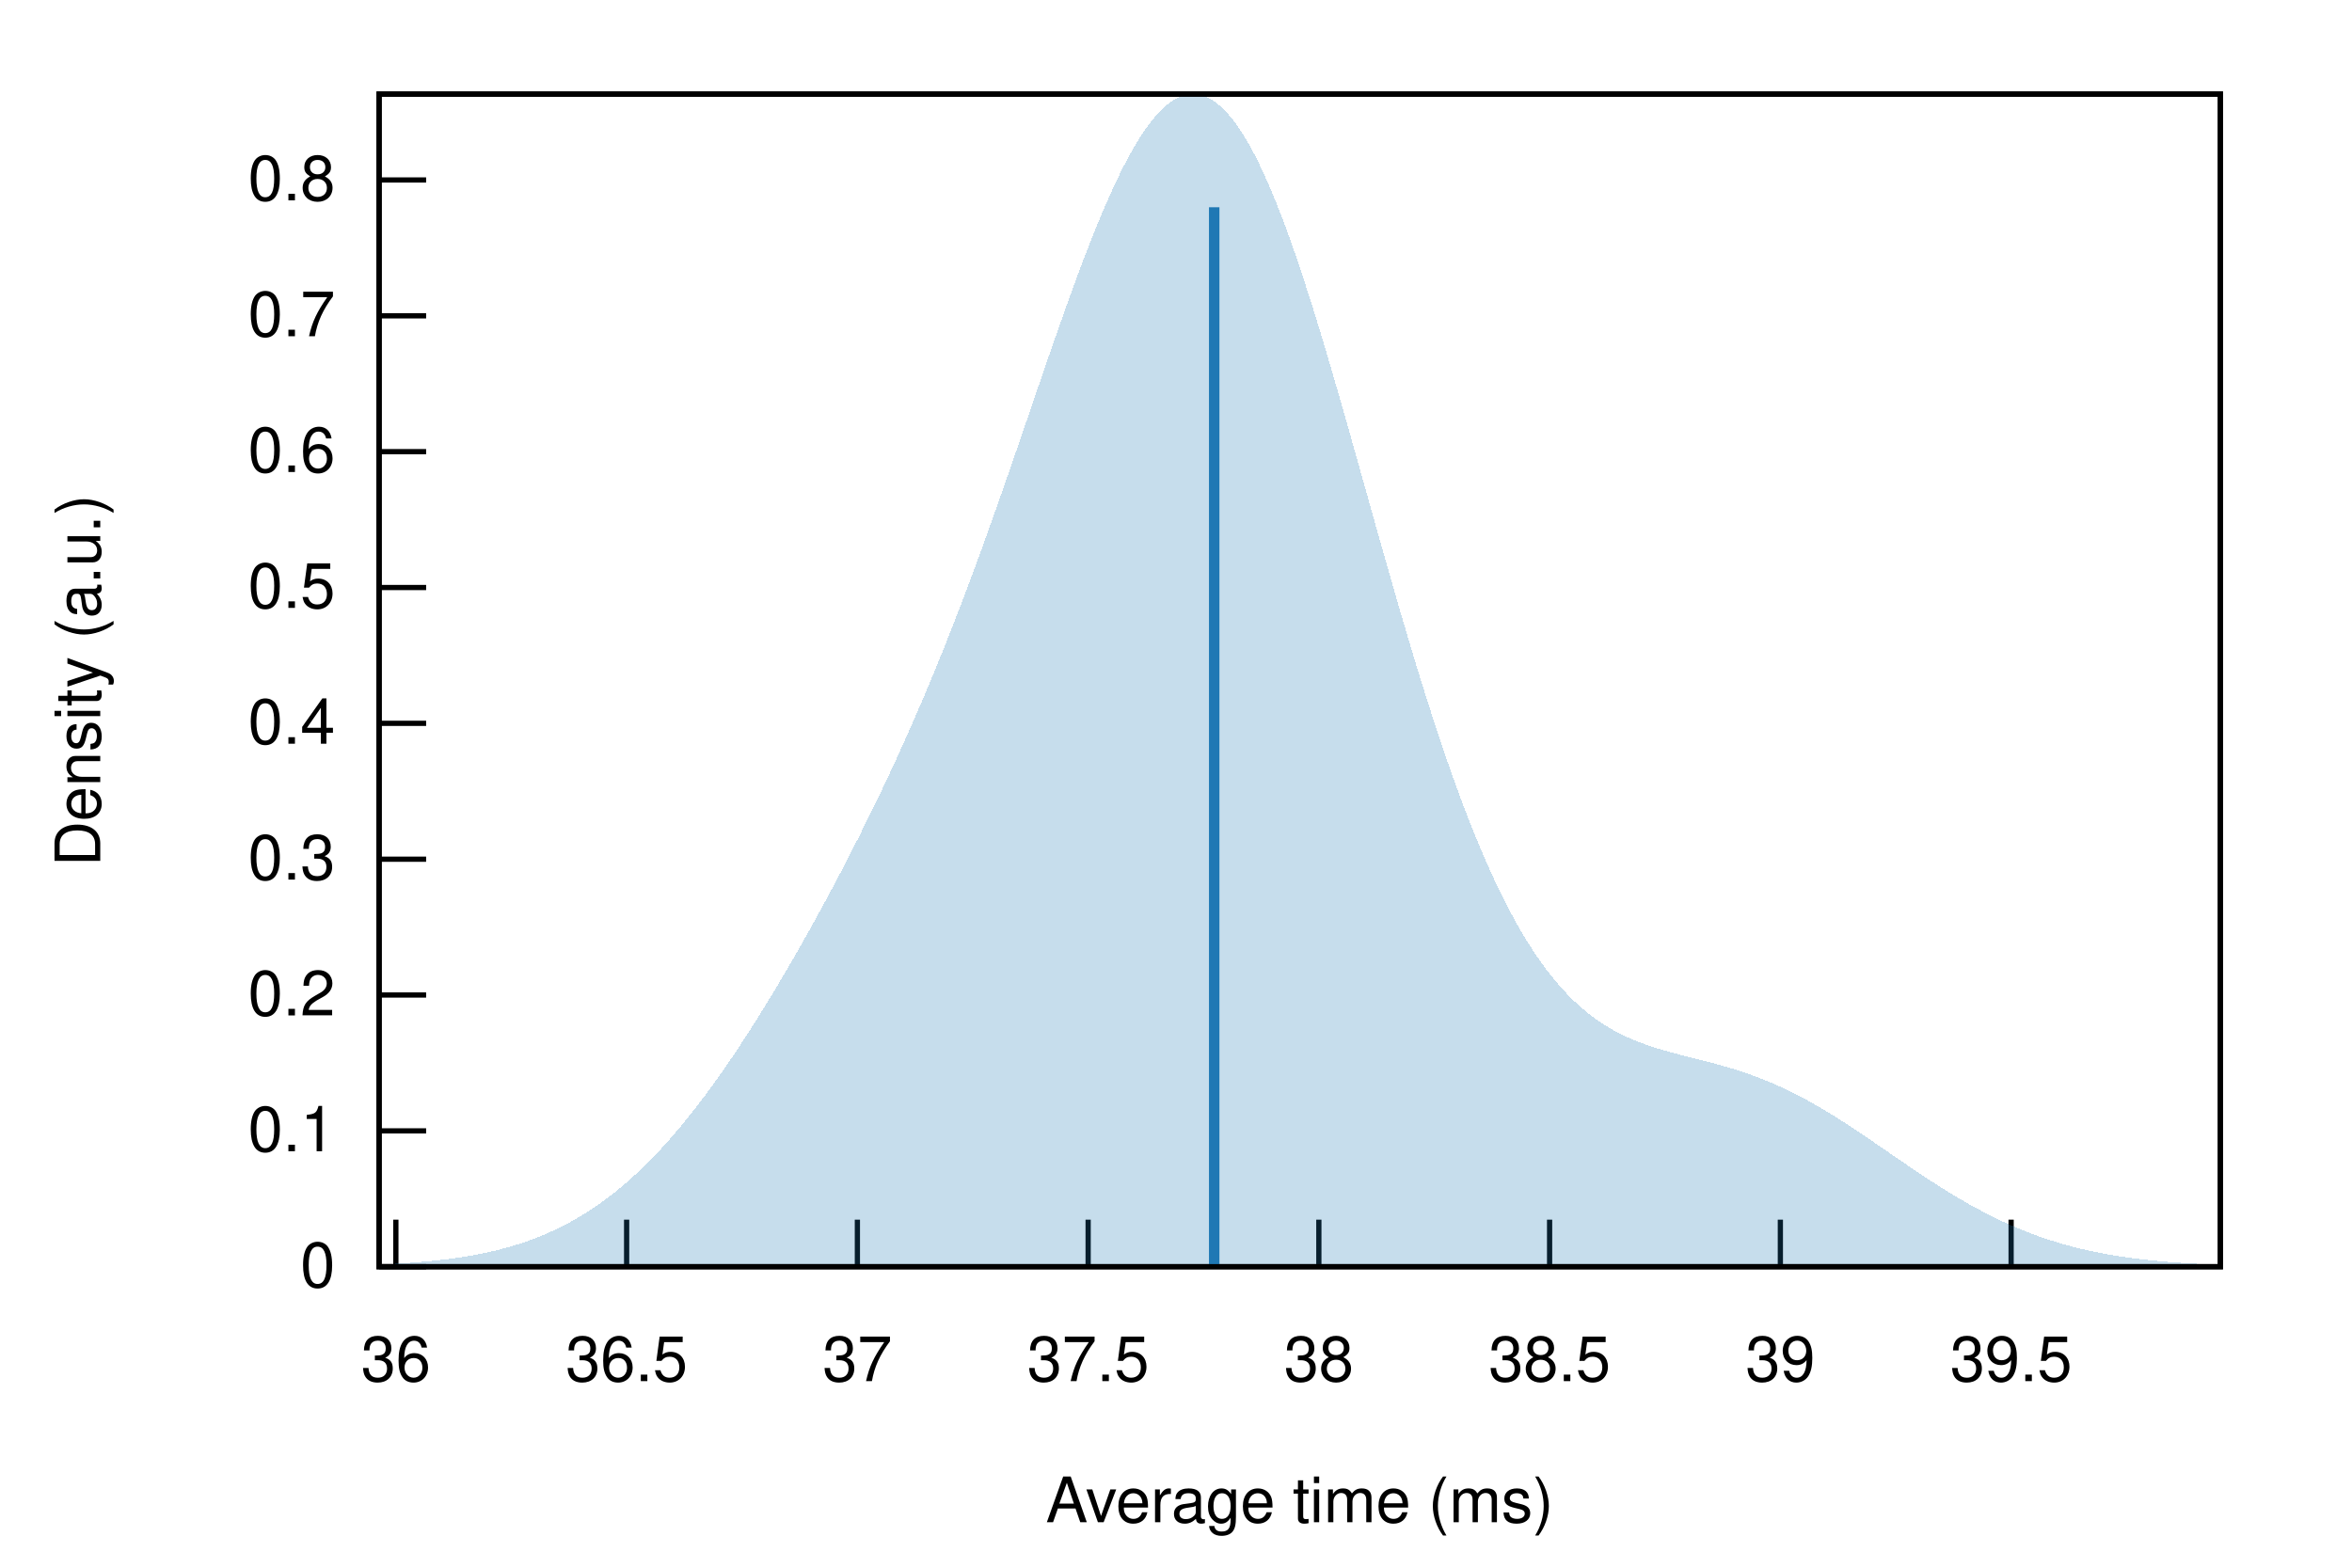
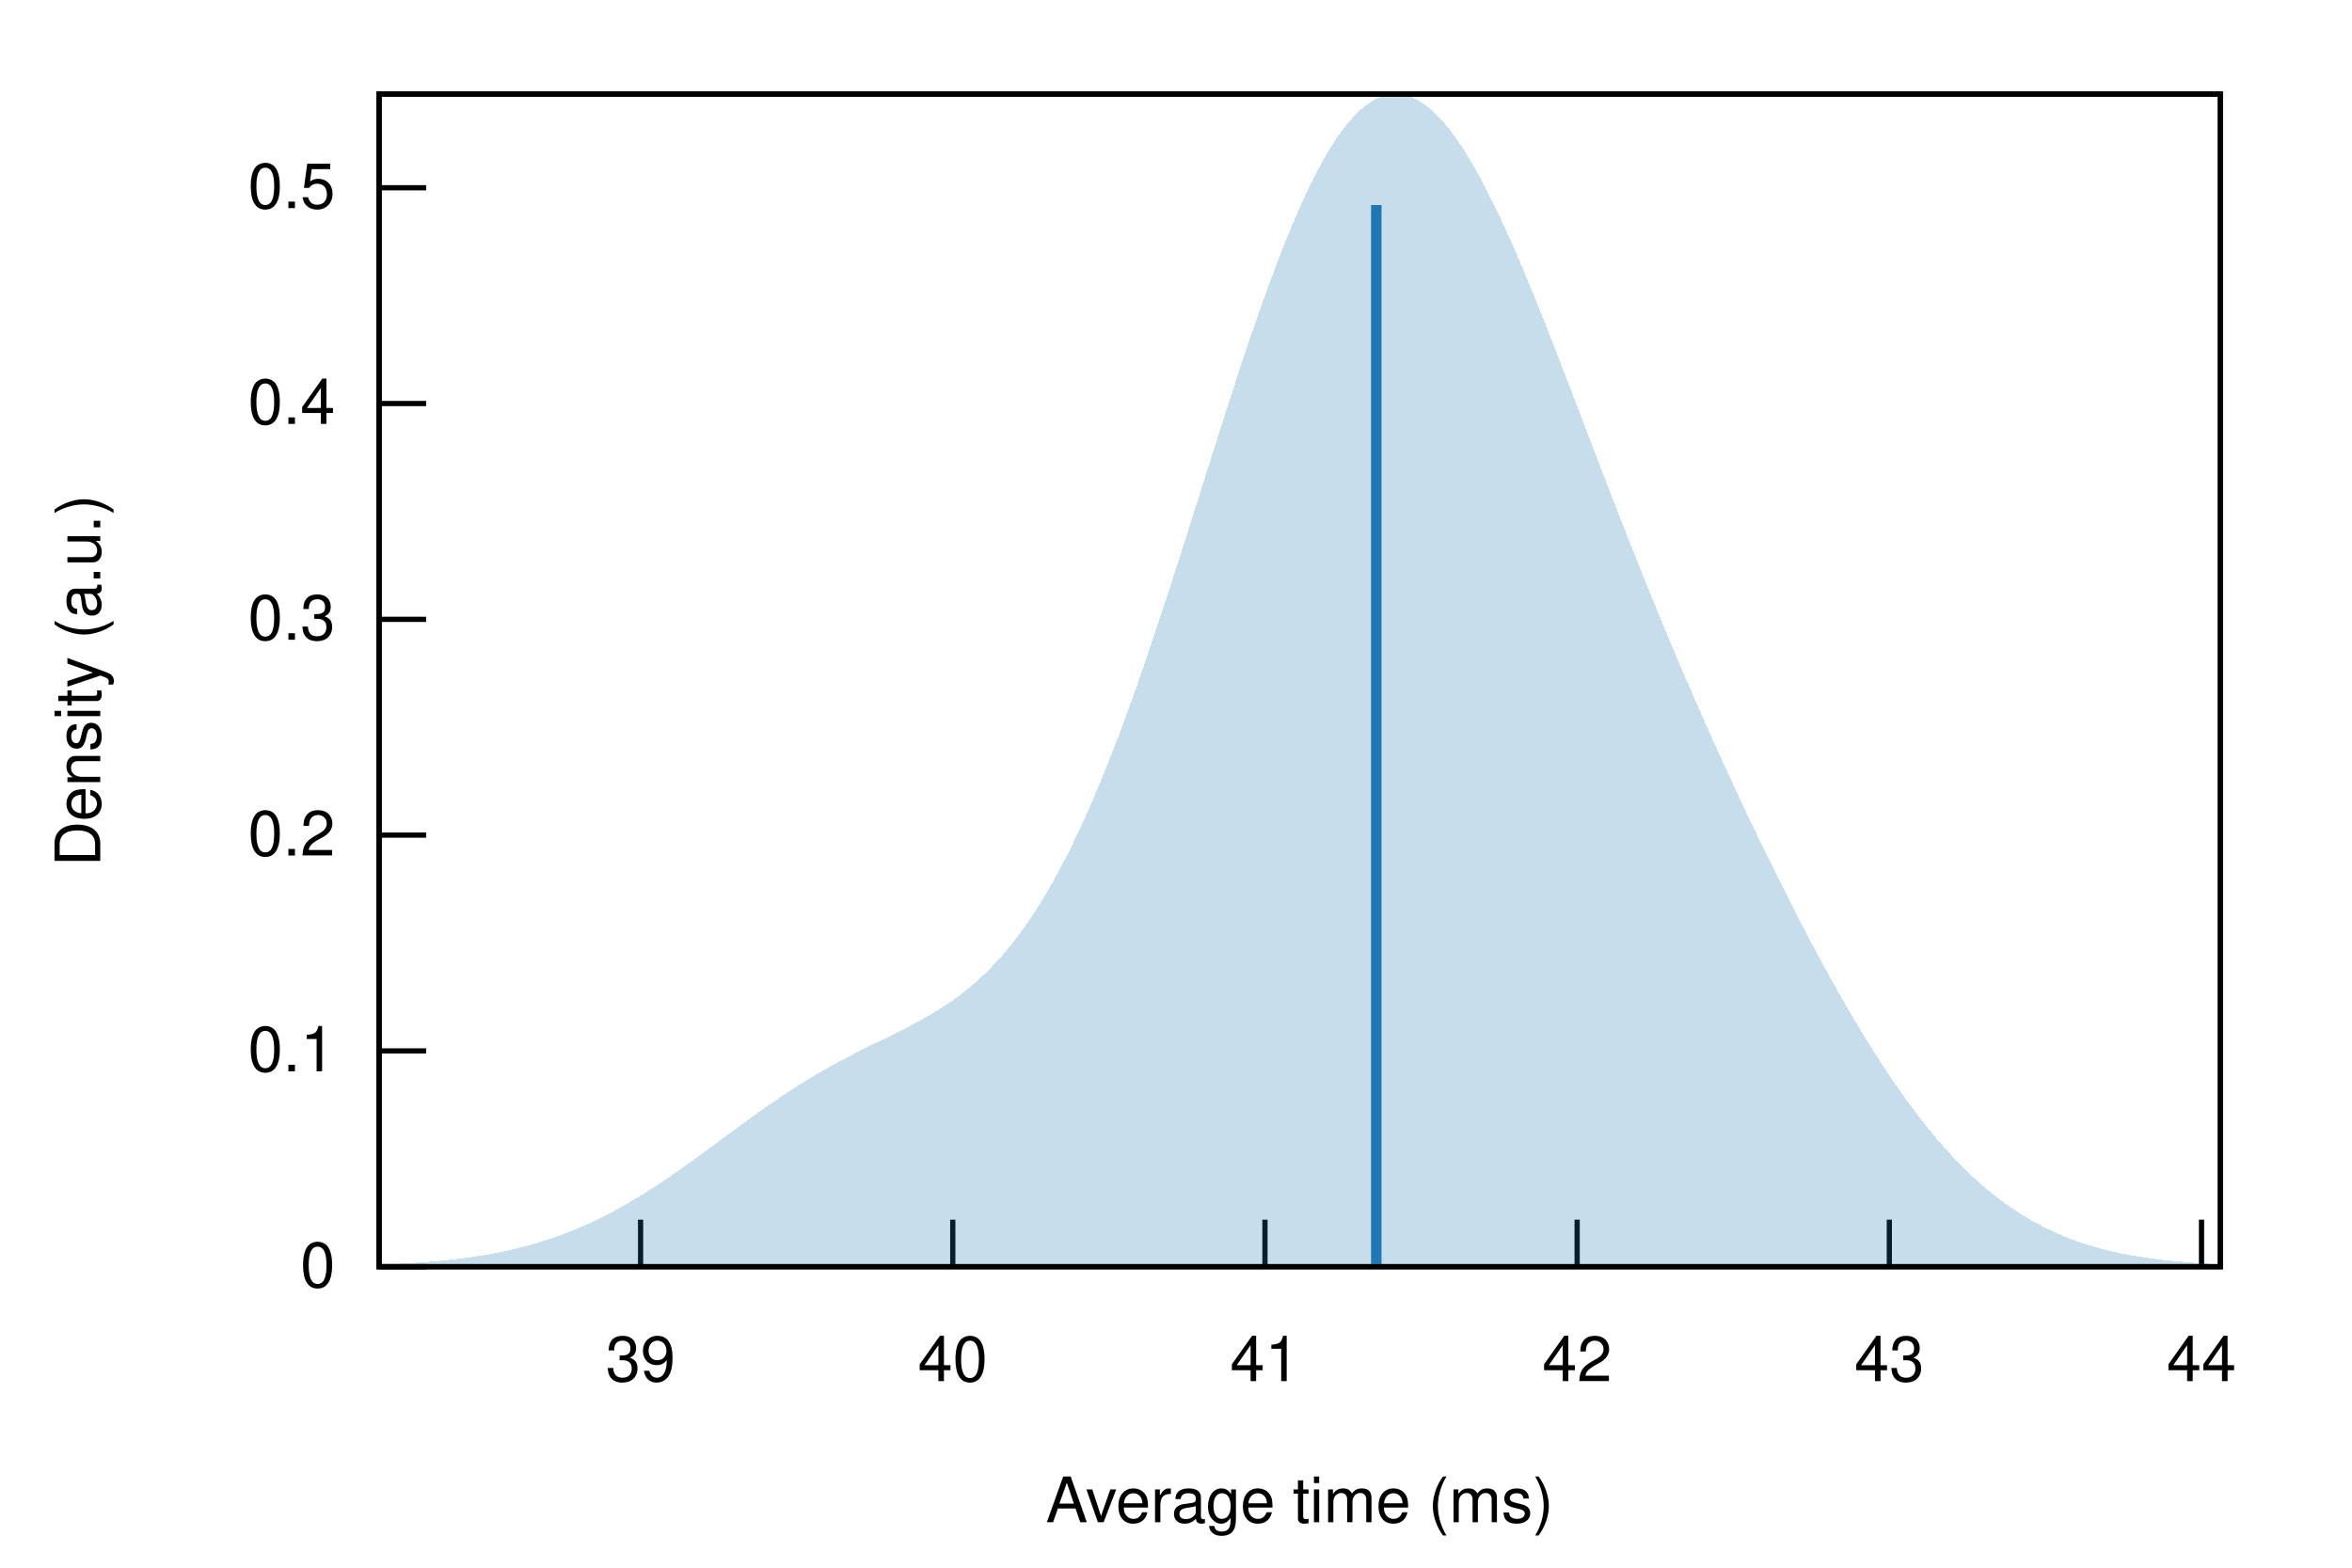
<svg xmlns="http://www.w3.org/2000/svg" xmlns:xlink="http://www.w3.org/1999/xlink" viewBox="0 0 450 300">
  <g id="gnuplot_canvas">
    <rect x="0" y="0" width="450" height="300" fill="none" />
    <defs>
      <circle id="gpDot" r="0.5" stroke-width="0.5" stroke="currentColor" />
      <path id="gpPt0" stroke-width="0.222" stroke="currentColor" d="M-1,0 h2 M0,-1 v2" />
      <path id="gpPt1" stroke-width="0.222" stroke="currentColor" d="M-1,-1 L1,1 M1,-1 L-1,1" />
      <path id="gpPt2" stroke-width="0.222" stroke="currentColor" d="M-1,0 L1,0 M0,-1 L0,1 M-1,-1 L1,1 M-1,1 L1,-1" />
      <rect id="gpPt3" stroke-width="0.222" stroke="currentColor" x="-1" y="-1" width="2" height="2" />
      <rect id="gpPt4" stroke-width="0.222" stroke="currentColor" fill="currentColor" x="-1" y="-1" width="2" height="2" />
      <circle id="gpPt5" stroke-width="0.222" stroke="currentColor" cx="0" cy="0" r="1" />
      <use xlink:href="#gpPt5" id="gpPt6" fill="currentColor" stroke="none" />
      <path id="gpPt7" stroke-width="0.222" stroke="currentColor" d="M0,-1.33 L-1.33,0.67 L1.33,0.67 z" />
      <use xlink:href="#gpPt7" id="gpPt8" fill="currentColor" stroke="none" />
      <use xlink:href="#gpPt7" id="gpPt9" stroke="currentColor" transform="rotate(180)" />
      <use xlink:href="#gpPt9" id="gpPt10" fill="currentColor" stroke="none" />
      <use xlink:href="#gpPt3" id="gpPt11" stroke="currentColor" transform="rotate(45)" />
      <use xlink:href="#gpPt11" id="gpPt12" fill="currentColor" stroke="none" />
      <path id="gpPt13" stroke-width="0.222" stroke="currentColor" d="M0,1.330 L1.265,0.411 L0.782,-1.067 L-0.782,-1.076 L-1.265,0.411 z" />
      <use xlink:href="#gpPt13" id="gpPt14" fill="currentColor" stroke="none" />
      <filter id="textbox" filterUnits="objectBoundingBox" x="0" y="0" height="1" width="1">
        <feFlood flood-color="white" flood-opacity="1" result="bgnd" />
        <feComposite in="SourceGraphic" in2="bgnd" operator="atop" />
      </filter>
      <filter id="greybox" filterUnits="objectBoundingBox" x="0" y="0" height="1" width="1">
        <feFlood flood-color="lightgrey" flood-opacity="1" result="grey" />
        <feComposite in="SourceGraphic" in2="grey" operator="atop" />
      </filter>
    </defs>
    <g fill="none" color="white" stroke="currentColor" stroke-width="1.00" stroke-linecap="butt" stroke-linejoin="miter">
</g>
    <g fill="none" color="black" stroke="currentColor" stroke-width="1.00" stroke-linecap="butt" stroke-linejoin="miter">
      <path stroke="black" d="M72.53,242.40 L81.53,242.40  " />
      <g transform="translate(64.14,246.30)" stroke="none" fill="black" font-family="Helvetica" font-size="12.00" text-anchor="end">
        <text>
          <tspan font-family="Helvetica"> 0</tspan>
        </text>
      </g>
    </g>
    <g fill="none" color="black" stroke="currentColor" stroke-width="1.00" stroke-linecap="butt" stroke-linejoin="miter">
-       <path stroke="black" d="M72.53,216.41 L81.53,216.41  " />
-       <g transform="translate(64.14,220.31)" stroke="none" fill="black" font-family="Helvetica" font-size="12.00" text-anchor="end">
+       <path stroke="black" d="M72.53,201.11 L81.53,201.11  " />
+       <g transform="translate(64.14,205.01)" stroke="none" fill="black" font-family="Helvetica" font-size="12.00" text-anchor="end">
        <text>
          <tspan font-family="Helvetica"> 0.1</tspan>
        </text>
      </g>
    </g>
    <g fill="none" color="black" stroke="currentColor" stroke-width="1.00" stroke-linecap="butt" stroke-linejoin="miter">
-       <path stroke="black" d="M72.53,190.41 L81.53,190.41  " />
-       <g transform="translate(64.14,194.31)" stroke="none" fill="black" font-family="Helvetica" font-size="12.00" text-anchor="end">
+       <path stroke="black" d="M72.53,159.81 L81.53,159.81  " />
+       <g transform="translate(64.14,163.71)" stroke="none" fill="black" font-family="Helvetica" font-size="12.00" text-anchor="end">
        <text>
          <tspan font-family="Helvetica"> 0.2</tspan>
        </text>
      </g>
    </g>
    <g fill="none" color="black" stroke="currentColor" stroke-width="1.00" stroke-linecap="butt" stroke-linejoin="miter">
-       <path stroke="black" d="M72.53,164.42 L81.53,164.42  " />
-       <g transform="translate(64.14,168.32)" stroke="none" fill="black" font-family="Helvetica" font-size="12.00" text-anchor="end">
+       <path stroke="black" d="M72.53,118.52 L81.53,118.52  " />
+       <g transform="translate(64.14,122.42)" stroke="none" fill="black" font-family="Helvetica" font-size="12.00" text-anchor="end">
        <text>
          <tspan font-family="Helvetica"> 0.3</tspan>
        </text>
      </g>
    </g>
    <g fill="none" color="black" stroke="currentColor" stroke-width="1.00" stroke-linecap="butt" stroke-linejoin="miter">
-       <path stroke="black" d="M72.53,138.42 L81.53,138.42  " />
-       <g transform="translate(64.14,142.32)" stroke="none" fill="black" font-family="Helvetica" font-size="12.00" text-anchor="end">
+       <path stroke="black" d="M72.53,77.22 L81.53,77.22  " />
+       <g transform="translate(64.14,81.12)" stroke="none" fill="black" font-family="Helvetica" font-size="12.00" text-anchor="end">
        <text>
          <tspan font-family="Helvetica"> 0.4</tspan>
        </text>
      </g>
    </g>
    <g fill="none" color="black" stroke="currentColor" stroke-width="1.00" stroke-linecap="butt" stroke-linejoin="miter">
-       <path stroke="black" d="M72.53,112.43 L81.53,112.43  " />
-       <g transform="translate(64.14,116.33)" stroke="none" fill="black" font-family="Helvetica" font-size="12.00" text-anchor="end">
+       <path stroke="black" d="M72.53,35.93 L81.53,35.93  " />
+       <g transform="translate(64.14,39.83)" stroke="none" fill="black" font-family="Helvetica" font-size="12.00" text-anchor="end">
        <text>
          <tspan font-family="Helvetica"> 0.5</tspan>
        </text>
      </g>
    </g>
    <g fill="none" color="black" stroke="currentColor" stroke-width="1.00" stroke-linecap="butt" stroke-linejoin="miter">
-       <path stroke="black" d="M72.53,86.43 L81.53,86.43  " />
-       <g transform="translate(64.14,90.33)" stroke="none" fill="black" font-family="Helvetica" font-size="12.00" text-anchor="end">
-         <text>
-           <tspan font-family="Helvetica"> 0.6</tspan>
-         </text>
-       </g>
-     </g>
-     <g fill="none" color="black" stroke="currentColor" stroke-width="1.00" stroke-linecap="butt" stroke-linejoin="miter">
-       <path stroke="black" d="M72.53,60.44 L81.53,60.44  " />
-       <g transform="translate(64.14,64.34)" stroke="none" fill="black" font-family="Helvetica" font-size="12.00" text-anchor="end">
-         <text>
-           <tspan font-family="Helvetica"> 0.7</tspan>
-         </text>
-       </g>
-     </g>
-     <g fill="none" color="black" stroke="currentColor" stroke-width="1.00" stroke-linecap="butt" stroke-linejoin="miter">
-       <path stroke="black" d="M72.53,34.44 L81.53,34.44  " />
-       <g transform="translate(64.14,38.34)" stroke="none" fill="black" font-family="Helvetica" font-size="12.00" text-anchor="end">
-         <text>
-           <tspan font-family="Helvetica"> 0.8</tspan>
-         </text>
-       </g>
-     </g>
-     <g fill="none" color="black" stroke="currentColor" stroke-width="1.00" stroke-linecap="butt" stroke-linejoin="miter">
-       <path stroke="black" d="M75.74,242.40 L75.74,233.40  " />
-       <g transform="translate(75.74,264.30)" stroke="none" fill="black" font-family="Helvetica" font-size="12.00" text-anchor="middle">
-         <text>
-           <tspan font-family="Helvetica"> 36</tspan>
-         </text>
-       </g>
-     </g>
-     <g fill="none" color="black" stroke="currentColor" stroke-width="1.00" stroke-linecap="butt" stroke-linejoin="miter">
-       <path stroke="black" d="M119.89,242.40 L119.89,233.40  " />
-       <g transform="translate(119.89,264.30)" stroke="none" fill="black" font-family="Helvetica" font-size="12.00" text-anchor="middle">
-         <text>
-           <tspan font-family="Helvetica"> 36.5</tspan>
-         </text>
-       </g>
-     </g>
-     <g fill="none" color="black" stroke="currentColor" stroke-width="1.00" stroke-linecap="butt" stroke-linejoin="miter">
-       <path stroke="black" d="M164.04,242.40 L164.04,233.40  " />
-       <g transform="translate(164.04,264.30)" stroke="none" fill="black" font-family="Helvetica" font-size="12.00" text-anchor="middle">
-         <text>
-           <tspan font-family="Helvetica"> 37</tspan>
-         </text>
-       </g>
-     </g>
-     <g fill="none" color="black" stroke="currentColor" stroke-width="1.00" stroke-linecap="butt" stroke-linejoin="miter">
-       <path stroke="black" d="M208.19,242.40 L208.19,233.40  " />
-       <g transform="translate(208.19,264.30)" stroke="none" fill="black" font-family="Helvetica" font-size="12.00" text-anchor="middle">
-         <text>
-           <tspan font-family="Helvetica"> 37.5</tspan>
-         </text>
-       </g>
-     </g>
-     <g fill="none" color="black" stroke="currentColor" stroke-width="1.00" stroke-linecap="butt" stroke-linejoin="miter">
-       <path stroke="black" d="M252.33,242.40 L252.33,233.40  " />
-       <g transform="translate(252.33,264.30)" stroke="none" fill="black" font-family="Helvetica" font-size="12.00" text-anchor="middle">
-         <text>
-           <tspan font-family="Helvetica"> 38</tspan>
-         </text>
-       </g>
-     </g>
-     <g fill="none" color="black" stroke="currentColor" stroke-width="1.00" stroke-linecap="butt" stroke-linejoin="miter">
-       <path stroke="black" d="M296.48,242.40 L296.48,233.40  " />
-       <g transform="translate(296.48,264.30)" stroke="none" fill="black" font-family="Helvetica" font-size="12.00" text-anchor="middle">
-         <text>
-           <tspan font-family="Helvetica"> 38.5</tspan>
-         </text>
-       </g>
-     </g>
-     <g fill="none" color="black" stroke="currentColor" stroke-width="1.00" stroke-linecap="butt" stroke-linejoin="miter">
-       <path stroke="black" d="M340.63,242.40 L340.63,233.40  " />
-       <g transform="translate(340.63,264.30)" stroke="none" fill="black" font-family="Helvetica" font-size="12.00" text-anchor="middle">
+       <path stroke="black" d="M122.56,242.40 L122.56,233.40  " />
+       <g transform="translate(122.56,264.30)" stroke="none" fill="black" font-family="Helvetica" font-size="12.00" text-anchor="middle">
        <text>
          <tspan font-family="Helvetica"> 39</tspan>
        </text>
      </g>
    </g>
    <g fill="none" color="black" stroke="currentColor" stroke-width="1.00" stroke-linecap="butt" stroke-linejoin="miter">
-       <path stroke="black" d="M384.78,242.40 L384.78,233.40  " />
-       <g transform="translate(384.78,264.30)" stroke="none" fill="black" font-family="Helvetica" font-size="12.00" text-anchor="middle">
+       <path stroke="black" d="M182.29,242.40 L182.29,233.40  " />
+       <g transform="translate(182.29,264.30)" stroke="none" fill="black" font-family="Helvetica" font-size="12.00" text-anchor="middle">
        <text>
-           <tspan font-family="Helvetica"> 39.5</tspan>
+           <tspan font-family="Helvetica"> 40</tspan>
+         </text>
+       </g>
+     </g>
+     <g fill="none" color="black" stroke="currentColor" stroke-width="1.00" stroke-linecap="butt" stroke-linejoin="miter">
+       <path stroke="black" d="M242.02,242.40 L242.02,233.40  " />
+       <g transform="translate(242.02,264.30)" stroke="none" fill="black" font-family="Helvetica" font-size="12.00" text-anchor="middle">
+         <text>
+           <tspan font-family="Helvetica"> 41</tspan>
+         </text>
+       </g>
+     </g>
+     <g fill="none" color="black" stroke="currentColor" stroke-width="1.00" stroke-linecap="butt" stroke-linejoin="miter">
+       <path stroke="black" d="M301.75,242.40 L301.75,233.40  " />
+       <g transform="translate(301.75,264.30)" stroke="none" fill="black" font-family="Helvetica" font-size="12.00" text-anchor="middle">
+         <text>
+           <tspan font-family="Helvetica"> 42</tspan>
+         </text>
+       </g>
+     </g>
+     <g fill="none" color="black" stroke="currentColor" stroke-width="1.00" stroke-linecap="butt" stroke-linejoin="miter">
+       <path stroke="black" d="M361.48,242.40 L361.48,233.40  " />
+       <g transform="translate(361.48,264.30)" stroke="none" fill="black" font-family="Helvetica" font-size="12.00" text-anchor="middle">
+         <text>
+           <tspan font-family="Helvetica"> 43</tspan>
+         </text>
+       </g>
+     </g>
+     <g fill="none" color="black" stroke="currentColor" stroke-width="1.00" stroke-linecap="butt" stroke-linejoin="miter">
+       <path stroke="black" d="M421.21,242.40 L421.21,233.40  " />
+       <g transform="translate(421.21,264.30)" stroke="none" fill="black" font-family="Helvetica" font-size="12.00" text-anchor="middle">
+         <text>
+           <tspan font-family="Helvetica"> 44</tspan>
        </text>
      </g>
    </g>
    <g fill="none" color="black" stroke="currentColor" stroke-width="1.00" stroke-linecap="butt" stroke-linejoin="miter">
</g>
    <g fill="none" color="black" stroke="currentColor" stroke-width="1.00" stroke-linecap="butt" stroke-linejoin="miter">
      <path stroke="black" d="M72.53,18.01 L72.53,242.40 L424.82,242.40 L424.82,18.01 L72.53,18.01 Z  " />
    </g>
    <g fill="none" color="black" stroke="currentColor" stroke-width="1.00" stroke-linecap="butt" stroke-linejoin="miter">
      <g transform="translate(19.18,130.21) rotate(270)" stroke="none" fill="black" font-family="Helvetica" font-size="12.00" text-anchor="middle">
        <text>
          <tspan font-family="Helvetica">Density (a.u.)</tspan>
        </text>
      </g>
    </g>
    <g fill="none" color="black" stroke="currentColor" stroke-width="1.00" stroke-linecap="butt" stroke-linejoin="miter">
      <g transform="translate(248.67,291.30)" stroke="none" fill="black" font-family="Helvetica" font-size="12.00" text-anchor="middle">
        <text>
          <tspan font-family="Helvetica">Average time (ms)</tspan>
        </text>
      </g>
    </g>
    <g fill="none" color="black" stroke="currentColor" stroke-width="1.00" stroke-linecap="butt" stroke-linejoin="miter">
</g>
    <g id="gnuplot_plot_1">
      <g fill="none" color="black" stroke="currentColor" stroke-width="1.00" stroke-linecap="butt" stroke-linejoin="miter">
        <g stroke="none" shape-rendering="crispEdges">
-           <polygon fill="rgb( 31, 120, 180)" fill-opacity="0.25" points="72.53,241.98 73.24,241.95 73.94,241.91 74.65,241.88 75.35,241.84 76.06,241.80 76.77,241.76 77.47,241.71 78.18,241.67 78.88,241.61 79.59,241.56 80.30,241.50 81.00,241.44 81.71,241.38 82.41,241.31 83.12,241.24 83.83,241.16 84.53,241.08 85.24,241.00 85.94,240.91 86.65,240.82 87.36,240.72 88.06,240.61 88.77,240.50 89.47,240.39 90.18,240.27 90.89,240.14 91.59,240.00 92.30,239.86 93.00,239.72 93.71,239.56 94.42,239.40 95.12,239.23 95.83,239.05 96.53,238.86 97.24,238.67 97.95,238.46 98.65,238.25 99.36,238.03 100.06,237.80 100.77,237.56 101.48,237.30 102.18,237.04 102.89,236.77 103.59,236.48 104.30,236.19 105.01,235.88 105.71,235.56 106.42,235.23 107.12,234.89 107.83,234.53 108.54,234.16 109.24,233.78 109.95,233.38 110.65,232.98 111.36,232.55 112.07,232.11 112.77,231.66 113.48,231.20 114.18,230.72 114.89,230.22 115.60,229.71 116.30,229.18 117.01,228.64 117.71,228.09 118.42,227.51 119.13,226.92 119.83,226.32 120.54,225.70 121.24,225.06 121.95,224.41 122.66,223.74 123.36,223.06 124.07,222.36 124.77,221.64 125.48,220.91 126.19,220.16 126.89,219.39 127.60,218.61 128.30,217.82 129.01,217.00 129.72,216.17 130.42,215.33 131.13,214.47 131.83,213.59 132.54,212.70 133.25,211.80 133.95,210.88 134.66,209.95 135.36,209.00 136.07,208.03 136.78,207.06 137.48,206.07 138.19,205.06 138.89,204.04 139.60,203.01 140.31,201.97 141.01,200.92 141.72,199.85 142.42,198.77 143.13,197.68 143.84,196.57 144.54,195.46 145.25,194.33 145.95,193.20 146.66,192.05 147.37,190.89 148.07,189.72 148.78,188.54 149.48,187.36 150.19,186.16 150.90,184.95 151.60,183.73 152.31,182.51 153.01,181.27 153.72,180.02 154.43,178.77 155.13,177.51 155.84,176.23 156.54,174.95 157.25,173.66 157.96,172.35 158.66,171.04 159.37,169.72 160.07,168.39 160.78,167.05 161.48,165.70 162.19,164.33 162.90,162.96 163.60,161.58 164.31,160.18 165.01,158.77 165.72,157.35 166.43,155.92 167.13,154.48 167.84,153.02 168.54,151.55 169.25,150.07 169.96,148.57 170.66,147.05 171.37,145.53 172.07,143.98 172.78,142.42 173.49,140.85 174.19,139.26 174.90,137.65 175.60,136.02 176.31,134.38 177.02,132.72 177.72,131.04 178.43,129.35 179.13,127.63 179.84,125.90 180.55,124.15 181.25,122.38 181.96,120.59 182.66,118.79 183.37,116.96 184.08,115.12 184.78,113.26 185.49,111.38 186.19,109.49 186.90,107.57 187.61,105.65 188.31,103.70 189.02,101.74 189.72,99.77 190.43,97.78 191.14,95.78 191.84,93.77 192.55,91.75 193.25,89.71 193.96,87.67 194.67,85.63 195.37,83.57 196.08,81.52 196.78,79.46 197.49,77.39 198.20,75.33 198.90,73.28 199.61,71.22 200.31,69.17 201.02,67.13 201.73,65.11 202.43,63.09 203.14,61.09 203.84,59.10 204.55,57.13 205.26,55.19 205.96,53.26 206.67,51.37 207.37,49.50 208.08,47.66 208.79,45.86 209.49,44.09 210.20,42.36 210.90,40.67 211.61,39.02 212.32,37.42 213.02,35.86 213.73,34.36 214.43,32.91 215.14,31.51 215.85,30.17 216.55,28.89 217.26,27.68 217.96,26.52 218.67,25.43 219.38,24.41 220.08,23.46 220.79,22.58 221.49,21.77 222.20,21.04 222.91,20.38 223.61,19.80 224.32,19.30 225.02,18.88 225.73,18.54 226.44,18.28 227.14,18.11 227.85,18.02 228.55,18.01 229.26,18.09 229.97,18.25 230.67,18.49 231.38,18.83 232.08,19.24 232.79,19.74 233.50,20.33 234.20,21.00 234.91,21.75 235.61,22.58 236.32,23.50 237.03,24.49 237.73,25.57 238.44,26.72 239.14,27.95 239.85,29.26 240.56,30.63 241.26,32.09 241.97,33.61 242.67,35.20 243.38,36.85 244.09,38.57 244.79,40.35 245.50,42.19 246.20,44.09 246.91,46.05 247.62,48.06 248.32,50.11 249.03,52.22 249.73,54.37 250.44,56.57 251.15,58.80 251.85,61.07 252.56,63.38 253.26,65.72 253.97,68.09 254.68,70.48 255.38,72.90 256.09,75.34 256.79,77.80 257.50,80.28 258.21,82.76 258.91,85.26 259.62,87.77 260.32,90.28 261.03,92.80 261.74,95.32 262.44,97.84 263.15,100.35 263.85,102.85 264.56,105.35 265.27,107.84 265.97,110.31 266.68,112.77 267.38,115.21 268.09,117.64 268.80,120.04 269.50,122.42 270.21,124.77 270.91,127.10 271.62,129.41 272.33,131.68 273.03,133.93 273.74,136.14 274.44,138.32 275.15,140.46 275.86,142.57 276.56,144.65 277.27,146.69 277.97,148.69 278.68,150.65 279.39,152.57 280.09,154.45 280.80,156.29 281.50,158.09 282.21,159.85 282.92,161.56 283.62,163.23 284.33,164.87 285.03,166.45 285.74,168.00 286.45,169.50 287.15,170.96 287.86,172.38 288.56,173.75 289.27,175.08 289.98,176.37 290.68,177.62 291.39,178.83 292.09,179.99 292.80,181.12 293.51,182.20 294.21,183.24 294.92,184.25 295.62,185.22 296.33,186.15 297.04,187.04 297.74,187.89 298.45,188.71 299.15,189.50 299.86,190.25 300.57,190.97 301.27,191.65 301.98,192.31 302.68,192.93 303.39,193.52 304.10,194.09 304.80,194.62 305.51,195.14 306.21,195.62 306.92,196.08 307.63,196.52 308.33,196.93 309.04,197.33 309.74,197.70 310.45,198.05 311.16,198.39 311.86,198.70 312.57,199.01 313.27,199.29 313.98,199.56 314.69,199.82 315.39,200.07 316.10,200.31 316.80,200.53 317.51,200.75 318.22,200.96 318.92,201.16 319.63,201.36 320.33,201.55 321.04,201.73 321.75,201.92 322.45,202.10 323.16,202.28 323.86,202.45 324.57,202.63 325.28,202.81 325.98,202.99 326.69,203.17 327.39,203.36 328.10,203.55 328.81,203.74 329.51,203.94 330.22,204.14 330.92,204.34 331.63,204.56 332.34,204.78 333.04,205.01 333.75,205.24 334.45,205.48 335.16,205.73 335.87,205.99 336.57,206.26 337.28,206.53 337.98,206.82 338.69,207.11 339.39,207.41 340.10,207.73 340.81,208.05 341.51,208.38 342.22,208.71 342.92,209.06 343.63,209.42 344.34,209.78 345.04,210.16 345.75,210.54 346.45,210.93 347.16,211.33 347.87,211.74 348.57,212.15 349.28,212.57 349.98,213.00 350.69,213.43 351.40,213.87 352.10,214.32 352.81,214.77 353.51,215.23 354.22,215.69 354.93,216.16 355.63,216.63 356.34,217.10 357.04,217.58 357.75,218.06 358.46,218.54 359.16,219.02 359.87,219.51 360.57,219.99 361.28,220.48 361.99,220.96 362.69,221.45 363.40,221.93 364.10,222.41 364.81,222.90 365.52,223.38 366.22,223.85 366.93,224.33 367.63,224.80 368.34,225.26 369.05,225.73 369.75,226.19 370.46,226.64 371.16,227.09 371.87,227.53 372.58,227.97 373.28,228.41 373.99,228.83 374.69,229.25 375.40,229.67 376.11,230.07 376.81,230.48 377.52,230.87 378.22,231.26 378.93,231.63 379.64,232.01 380.34,232.37 381.05,232.73 381.75,233.08 382.46,233.42 383.17,233.75 383.87,234.07 384.58,234.39 385.28,234.70 385.99,235.00 386.70,235.29 387.40,235.58 388.11,235.85 388.81,236.12 389.52,236.38 390.23,236.64 390.93,236.88 391.64,237.12 392.34,237.35 393.05,237.57 393.76,237.79 394.46,238.00 395.17,238.20 395.87,238.39 396.58,238.58 397.29,238.76 397.99,238.93 398.70,239.10 399.40,239.26 400.11,239.41 400.82,239.56 401.52,239.70 402.23,239.84 402.93,239.97 403.64,240.10 404.35,240.22 405.05,240.33 405.76,240.44 406.46,240.55 407.17,240.65 407.88,240.74 408.58,240.84 409.29,240.92 409.99,241.01 410.70,241.08 411.41,241.16 412.11,241.23 412.82,241.30 413.52,241.36 414.23,241.43 414.94,241.48 415.64,241.54 416.35,241.59 417.05,241.64 417.76,241.69 418.47,241.73 419.17,241.77 419.88,241.81 420.58,241.85 421.29,241.89 422.00,241.92 422.70,241.95 423.41,241.98 424.11,242.01 424.82,242.03 424.82,242.40 424.11,242.40 423.41,242.40 422.70,242.40 422.00,242.40 421.29,242.40 420.58,242.40 419.88,242.40 419.17,242.40 418.47,242.40 417.76,242.40 417.05,242.40 416.35,242.40 415.64,242.40 414.94,242.40 414.23,242.40 413.52,242.40 412.82,242.40 412.11,242.40 411.41,242.40 410.70,242.40 409.99,242.40 409.29,242.40 408.58,242.40 407.88,242.40 407.17,242.40 406.46,242.40 405.76,242.40 405.05,242.40 404.35,242.40 403.64,242.40 402.93,242.40 402.23,242.40 401.52,242.40 400.82,242.40 400.11,242.40 399.40,242.40 398.70,242.40 397.99,242.40 397.29,242.40 396.58,242.40 395.87,242.40 395.17,242.40 394.46,242.40 393.76,242.40 393.05,242.40 392.34,242.40 391.64,242.40 390.93,242.40 390.23,242.40 389.52,242.40 388.81,242.40 388.11,242.40 387.40,242.40 386.70,242.40 385.99,242.40 385.28,242.40 384.58,242.40 383.87,242.40 383.17,242.40 382.46,242.40 381.75,242.40 381.05,242.40 380.34,242.40 379.64,242.40 378.93,242.40 378.22,242.40 377.52,242.40 376.81,242.40 376.11,242.40 375.40,242.40 374.69,242.40 373.99,242.40 373.28,242.40 372.58,242.40 371.87,242.40 371.16,242.40 370.46,242.40 369.75,242.40 369.05,242.40 368.34,242.40 367.63,242.40 366.93,242.40 366.22,242.40 365.52,242.40 364.81,242.40 364.10,242.40 363.40,242.40 362.69,242.40 361.99,242.40 361.28,242.40 360.57,242.40 359.87,242.40 359.16,242.40 358.46,242.40 357.75,242.40 357.04,242.40 356.34,242.40 355.63,242.40 354.93,242.40 354.22,242.40 353.51,242.40 352.81,242.40 352.10,242.40 351.40,242.40 350.69,242.40 349.98,242.40 349.28,242.40 348.57,242.40 347.87,242.40 347.16,242.40 346.45,242.40 345.75,242.40 345.04,242.40 344.34,242.40 343.63,242.40 342.92,242.40 342.22,242.40 341.51,242.40 340.81,242.40 340.10,242.40 339.39,242.40 338.69,242.40 337.98,242.40 337.28,242.40 336.57,242.40 335.87,242.40 335.16,242.40 334.45,242.40 333.75,242.40 333.04,242.40 332.34,242.40 331.63,242.40 330.92,242.40 330.22,242.40 329.51,242.40 328.81,242.40 328.10,242.40 327.39,242.40 326.69,242.40 325.98,242.40 325.28,242.40 324.57,242.40 323.86,242.40 323.16,242.40 322.45,242.40 321.75,242.40 321.04,242.40 320.33,242.40 319.63,242.40 318.92,242.40 318.22,242.40 317.51,242.40 316.80,242.40 316.10,242.40 315.39,242.40 314.69,242.40 313.98,242.40 313.27,242.40 312.57,242.40 311.86,242.40 311.16,242.40 310.45,242.40 309.74,242.40 309.04,242.40 308.33,242.40 307.63,242.40 306.92,242.40 306.21,242.40 305.51,242.40 304.80,242.40 304.10,242.40 303.39,242.40 302.68,242.40 301.98,242.40 301.27,242.40 300.57,242.40 299.86,242.40 299.15,242.40 298.45,242.40 297.74,242.40 297.04,242.40 296.33,242.40 295.62,242.40 294.92,242.40 294.21,242.40 293.51,242.40 292.80,242.40 292.09,242.40 291.39,242.40 290.68,242.40 289.98,242.40 289.27,242.40 288.56,242.40 287.86,242.40 287.15,242.40 286.45,242.40 285.74,242.40 285.03,242.40 284.33,242.40 283.62,242.40 282.92,242.40 282.21,242.40 281.50,242.40 280.80,242.40 280.09,242.40 279.39,242.40 278.68,242.40 277.97,242.40 277.27,242.40 276.56,242.40 275.86,242.40 275.15,242.40 274.44,242.40 273.74,242.40 273.03,242.40 272.33,242.40 271.62,242.40 270.91,242.40 270.21,242.40 269.50,242.40 268.80,242.40 268.09,242.40 267.38,242.40 266.68,242.40 265.97,242.40 265.27,242.40 264.56,242.40 263.85,242.40 263.15,242.40 262.44,242.40 261.74,242.40 261.03,242.40 260.32,242.40 259.62,242.40 258.91,242.40 258.21,242.40 257.50,242.40 256.79,242.40 256.09,242.40 255.38,242.40 254.68,242.40 253.97,242.40 253.26,242.40 252.56,242.40 251.85,242.40 251.15,242.40 250.44,242.40 249.73,242.40 249.03,242.40 248.32,242.40 247.62,242.40 246.91,242.40 246.20,242.40 245.50,242.40 244.79,242.40 244.09,242.40 243.38,242.40 242.67,242.40 241.97,242.40 241.26,242.40 240.56,242.40 239.85,242.40 239.14,242.40 238.44,242.40 237.73,242.40 237.03,242.40 236.32,242.40 235.61,242.40 234.91,242.40 234.20,242.40 233.50,242.40 232.79,242.40 232.08,242.40 231.38,242.40 230.67,242.40 229.97,242.40 229.26,242.40 228.55,242.40 227.85,242.40 227.14,242.40 226.44,242.40 225.73,242.40 225.02,242.40 224.32,242.40 223.61,242.40 222.91,242.40 222.20,242.40 221.49,242.40 220.79,242.40 220.08,242.40 219.38,242.40 218.67,242.40 217.96,242.40 217.26,242.40 216.55,242.40 215.85,242.40 215.14,242.40 214.43,242.40 213.73,242.40 213.02,242.40 212.32,242.40 211.61,242.40 210.90,242.40 210.20,242.40 209.49,242.40 208.79,242.40 208.08,242.40 207.37,242.40 206.67,242.40 205.96,242.40 205.26,242.40 204.55,242.40 203.84,242.40 203.14,242.40 202.43,242.40 201.73,242.40 201.02,242.40 200.31,242.40 199.61,242.40 198.90,242.40 198.20,242.40 197.49,242.40 196.78,242.40 196.08,242.40 195.37,242.40 194.67,242.40 193.96,242.40 193.25,242.40 192.55,242.40 191.84,242.40 191.14,242.40 190.43,242.40 189.72,242.40 189.02,242.40 188.31,242.40 187.61,242.40 186.90,242.40 186.19,242.40 185.49,242.40 184.78,242.40 184.08,242.40 183.37,242.40 182.66,242.40 181.96,242.40 181.25,242.40 180.55,242.40 179.84,242.40 179.13,242.40 178.43,242.40 177.72,242.40 177.02,242.40 176.31,242.40 175.60,242.40 174.90,242.40 174.19,242.40 173.49,242.40 172.78,242.40 172.07,242.40 171.37,242.40 170.66,242.40 169.96,242.40 169.25,242.40 168.54,242.40 167.84,242.40 167.13,242.40 166.43,242.40 165.72,242.40 165.01,242.40 164.31,242.40 163.60,242.40 162.90,242.40 162.19,242.40 161.48,242.40 160.78,242.40 160.07,242.40 159.37,242.40 158.66,242.40 157.96,242.40 157.25,242.40 156.54,242.40 155.84,242.40 155.13,242.40 154.43,242.40 153.72,242.40 153.01,242.40 152.31,242.40 151.60,242.40 150.90,242.40 150.19,242.40 149.48,242.40 148.78,242.40 148.07,242.40 147.37,242.40 146.66,242.40 145.95,242.40 145.25,242.40 144.54,242.40 143.84,242.40 143.13,242.40 142.42,242.40 141.72,242.40 141.01,242.40 140.31,242.40 139.60,242.40 138.89,242.40 138.19,242.40 137.48,242.40 136.78,242.40 136.07,242.40 135.36,242.40 134.66,242.40 133.95,242.40 133.25,242.40 132.54,242.40 131.83,242.40 131.13,242.40 130.42,242.40 129.72,242.40 129.01,242.40 128.30,242.40 127.60,242.40 126.89,242.40 126.19,242.40 125.48,242.40 124.77,242.40 124.07,242.40 123.36,242.40 122.66,242.40 121.95,242.40 121.24,242.40 120.54,242.40 119.83,242.40 119.13,242.40 118.42,242.40 117.71,242.40 117.01,242.40 116.30,242.40 115.60,242.40 114.89,242.40 114.18,242.40 113.48,242.40 112.77,242.40 112.07,242.40 111.36,242.40 110.65,242.40 109.95,242.40 109.24,242.40 108.54,242.40 107.83,242.40 107.12,242.40 106.42,242.40 105.71,242.40 105.01,242.40 104.30,242.40 103.59,242.40 102.89,242.40 102.18,242.40 101.48,242.40 100.77,242.40 100.06,242.40 99.36,242.40 98.65,242.40 97.95,242.40 97.24,242.40 96.53,242.40 95.83,242.40 95.12,242.40 94.42,242.40 93.71,242.40 93.00,242.40 92.30,242.40 91.59,242.40 90.89,242.40 90.18,242.40 89.47,242.40 88.77,242.40 88.06,242.40 87.36,242.40 86.65,242.40 85.94,242.40 85.24,242.40 84.53,242.40 83.83,242.40 83.12,242.40 82.41,242.40 81.71,242.40 81.00,242.40 80.30,242.40 79.59,242.40 78.88,242.40 78.18,242.40 77.47,242.40 76.77,242.40 76.06,242.40 75.35,242.40 74.65,242.40 73.94,242.40 73.24,242.40 72.53,242.40 " />
+           <polygon fill="rgb( 31, 120, 180)" fill-opacity="0.25" points="72.53,242.01 73.24,241.98 73.94,241.95 74.65,241.92 75.35,241.89 76.06,241.86 76.77,241.82 77.47,241.78 78.18,241.74 78.88,241.69 79.59,241.65 80.30,241.60 81.00,241.55 81.71,241.49 82.41,241.44 83.12,241.37 83.83,241.31 84.53,241.24 85.24,241.17 85.94,241.10 86.65,241.02 87.36,240.94 88.06,240.85 88.77,240.76 89.47,240.67 90.18,240.57 90.89,240.46 91.59,240.35 92.30,240.24 93.00,240.12 93.71,240.00 94.42,239.87 95.12,239.73 95.83,239.59 96.53,239.44 97.24,239.29 97.95,239.13 98.65,238.96 99.36,238.79 100.06,238.61 100.77,238.42 101.48,238.23 102.18,238.03 102.89,237.82 103.59,237.61 104.30,237.38 105.01,237.15 105.71,236.91 106.42,236.67 107.12,236.41 107.83,236.15 108.54,235.88 109.24,235.60 109.95,235.32 110.65,235.02 111.36,234.72 112.07,234.41 112.77,234.09 113.48,233.76 114.18,233.42 114.89,233.08 115.60,232.73 116.30,232.36 117.01,231.99 117.71,231.62 118.42,231.23 119.13,230.84 119.83,230.43 120.54,230.02 121.24,229.61 121.95,229.18 122.66,228.75 123.36,228.31 124.07,227.86 124.77,227.41 125.48,226.95 126.19,226.49 126.89,226.02 127.60,225.54 128.30,225.06 129.01,224.57 129.72,224.08 130.42,223.58 131.13,223.08 131.83,222.58 132.54,222.07 133.25,221.56 133.95,221.05 134.66,220.53 135.36,220.01 136.07,219.49 136.78,218.97 137.48,218.45 138.19,217.93 138.89,217.41 139.60,216.89 140.31,216.37 141.01,215.85 141.72,215.33 142.42,214.82 143.13,214.30 143.84,213.79 144.54,213.29 145.25,212.78 145.95,212.28 146.66,211.79 147.37,211.30 148.07,210.81 148.78,210.33 149.48,209.85 150.19,209.38 150.90,208.92 151.60,208.46 152.31,208.00 153.01,207.55 153.72,207.11 154.43,206.68 155.13,206.25 155.84,205.82 156.54,205.41 157.25,205.00 157.96,204.59 158.66,204.19 159.37,203.80 160.07,203.42 160.78,203.03 161.48,202.66 162.19,202.29 162.90,201.92 163.60,201.56 164.31,201.20 165.01,200.84 165.72,200.49 166.43,200.14 167.13,199.79 167.84,199.45 168.54,199.10 169.25,198.76 169.96,198.41 170.66,198.06 171.37,197.71 172.07,197.36 172.78,197.00 173.49,196.64 174.19,196.28 174.90,195.90 175.60,195.53 176.31,195.14 177.02,194.74 177.72,194.34 178.43,193.92 179.13,193.50 179.84,193.06 180.55,192.60 181.25,192.14 181.96,191.65 182.66,191.15 183.37,190.64 184.08,190.10 184.78,189.55 185.49,188.97 186.19,188.38 186.90,187.76 187.61,187.12 188.31,186.45 189.02,185.76 189.72,185.05 190.43,184.31 191.14,183.54 191.84,182.74 192.55,181.91 193.25,181.06 193.96,180.17 194.67,179.25 195.37,178.30 196.08,177.32 196.78,176.31 197.49,175.26 198.20,174.18 198.90,173.06 199.61,171.91 200.31,170.73 201.02,169.51 201.73,168.25 202.43,166.96 203.14,165.64 203.84,164.28 204.55,162.88 205.26,161.45 205.96,159.98 206.67,158.48 207.37,156.94 208.08,155.36 208.79,153.76 209.49,152.11 210.20,150.44 210.90,148.73 211.61,146.99 212.32,145.21 213.02,143.41 213.73,141.57 214.43,139.70 215.14,137.81 215.85,135.88 216.55,133.93 217.26,131.96 217.96,129.95 218.67,127.92 219.38,125.87 220.08,123.80 220.79,121.71 221.49,119.59 222.20,117.46 222.91,115.31 223.61,113.15 224.32,110.97 225.02,108.78 225.73,106.57 226.44,104.36 227.14,102.14 227.85,99.92 228.55,97.68 229.26,95.45 229.97,93.21 230.67,90.98 231.38,88.75 232.08,86.52 232.79,84.29 233.50,82.07 234.20,79.87 234.91,77.67 235.61,75.49 236.32,73.32 237.03,71.17 237.73,69.03 238.44,66.92 239.14,64.83 239.85,62.76 240.56,60.72 241.26,58.71 241.97,56.73 242.67,54.78 243.38,52.86 244.09,50.98 244.79,49.13 245.50,47.33 246.20,45.56 246.91,43.84 247.62,42.16 248.32,40.52 249.03,38.93 249.73,37.39 250.44,35.90 251.15,34.46 251.85,33.08 252.56,31.75 253.26,30.47 253.97,29.25 254.68,28.09 255.38,26.99 256.09,25.95 256.79,24.97 257.50,24.05 258.21,23.19 258.91,22.40 259.62,21.67 260.32,21.01 261.03,20.41 261.74,19.88 262.44,19.41 263.15,19.01 263.85,18.68 264.56,18.41 265.27,18.21 265.97,18.08 266.68,18.01 267.38,18.01 268.09,18.08 268.80,18.21 269.50,18.41 270.21,18.67 270.91,19.00 271.62,19.39 272.33,19.84 273.03,20.36 273.74,20.94 274.44,21.58 275.15,22.27 275.86,23.03 276.56,23.84 277.27,24.71 277.97,25.63 278.68,26.60 279.39,27.63 280.09,28.71 280.80,29.84 281.50,31.01 282.21,32.23 282.92,33.49 283.62,34.80 284.33,36.15 285.03,37.54 285.74,38.96 286.45,40.42 287.15,41.92 287.86,43.44 288.56,45.00 289.27,46.59 289.98,48.21 290.68,49.85 291.39,51.51 292.09,53.20 292.80,54.91 293.51,56.64 294.21,58.38 294.92,60.15 295.62,61.92 296.33,63.71 297.04,65.51 297.74,67.32 298.45,69.14 299.15,70.97 299.86,72.81 300.57,74.64 301.27,76.49 301.98,78.33 302.68,80.18 303.39,82.03 304.10,83.87 304.80,85.72 305.51,87.56 306.21,89.40 306.92,91.24 307.63,93.07 308.33,94.89 309.04,96.71 309.74,98.53 310.45,100.33 311.16,102.13 311.86,103.92 312.57,105.70 313.27,107.48 313.98,109.24 314.69,111.00 315.39,112.74 316.10,114.48 316.80,116.21 317.51,117.92 318.22,119.63 318.92,121.33 319.63,123.01 320.33,124.69 321.04,126.36 321.75,128.01 322.45,129.66 323.16,131.29 323.86,132.92 324.57,134.54 325.28,136.15 325.98,137.74 326.69,139.33 327.39,140.91 328.10,142.48 328.81,144.04 329.51,145.59 330.22,147.13 330.92,148.67 331.63,150.19 332.34,151.71 333.04,153.22 333.75,154.72 334.45,156.21 335.16,157.69 335.87,159.16 336.57,160.63 337.28,162.08 337.98,163.53 338.69,164.97 339.39,166.40 340.10,167.83 340.81,169.24 341.51,170.64 342.22,172.04 342.92,173.43 343.63,174.80 344.34,176.17 345.04,177.53 345.75,178.88 346.45,180.21 347.16,181.54 347.87,182.86 348.57,184.16 349.28,185.46 349.98,186.74 350.69,188.01 351.40,189.27 352.10,190.52 352.81,191.76 353.51,192.98 354.22,194.19 354.93,195.38 355.63,196.57 356.34,197.73 357.04,198.89 357.75,200.03 358.46,201.15 359.16,202.26 359.87,203.36 360.57,204.44 361.28,205.50 361.99,206.55 362.69,207.58 363.40,208.60 364.10,209.59 364.81,210.58 365.52,211.54 366.22,212.49 366.93,213.42 367.63,214.33 368.34,215.23 369.05,216.10 369.75,216.96 370.46,217.81 371.16,218.63 371.87,219.44 372.58,220.23 373.28,221.00 373.99,221.75 374.69,222.48 375.40,223.20 376.11,223.90 376.81,224.58 377.52,225.25 378.22,225.90 378.93,226.53 379.64,227.14 380.34,227.73 381.05,228.31 381.75,228.87 382.46,229.42 383.17,229.95 383.87,230.46 384.58,230.96 385.28,231.44 385.99,231.91 386.70,232.36 387.40,232.79 388.11,233.22 388.81,233.62 389.52,234.02 390.23,234.39 390.93,234.76 391.64,235.11 392.34,235.45 393.05,235.78 393.76,236.09 394.46,236.39 395.17,236.69 395.87,236.96 396.58,237.23 397.29,237.49 397.99,237.74 398.70,237.97 399.40,238.20 400.11,238.42 400.82,238.62 401.52,238.82 402.23,239.01 402.93,239.19 403.64,239.36 404.35,239.53 405.05,239.69 405.76,239.84 406.46,239.98 407.17,240.11 407.88,240.24 408.58,240.37 409.29,240.48 409.99,240.60 410.70,240.70 411.41,240.80 412.11,240.90 412.82,240.99 413.52,241.07 414.23,241.15 414.94,241.23 415.64,241.30 416.35,241.37 417.05,241.43 417.76,241.49 418.47,241.55 419.17,241.61 419.88,241.66 420.58,241.71 421.29,241.75 422.00,241.79 422.70,241.83 423.41,241.87 424.11,241.91 424.82,241.94 424.82,242.40 424.11,242.40 423.41,242.40 422.70,242.40 422.00,242.40 421.29,242.40 420.58,242.40 419.88,242.40 419.17,242.40 418.47,242.40 417.76,242.40 417.05,242.40 416.35,242.40 415.64,242.40 414.94,242.40 414.23,242.40 413.52,242.40 412.82,242.40 412.11,242.40 411.41,242.40 410.70,242.40 409.99,242.40 409.29,242.40 408.58,242.40 407.88,242.40 407.17,242.40 406.46,242.40 405.76,242.40 405.05,242.40 404.35,242.40 403.64,242.40 402.93,242.40 402.23,242.40 401.52,242.40 400.82,242.40 400.11,242.40 399.40,242.40 398.70,242.40 397.99,242.40 397.29,242.40 396.58,242.40 395.87,242.40 395.17,242.40 394.46,242.40 393.76,242.40 393.05,242.40 392.34,242.40 391.64,242.40 390.93,242.40 390.23,242.40 389.52,242.40 388.81,242.40 388.11,242.40 387.40,242.40 386.70,242.40 385.99,242.40 385.28,242.40 384.58,242.40 383.87,242.40 383.17,242.40 382.46,242.40 381.75,242.40 381.05,242.40 380.34,242.40 379.64,242.40 378.93,242.40 378.22,242.40 377.52,242.40 376.81,242.40 376.11,242.40 375.40,242.40 374.69,242.40 373.99,242.40 373.28,242.40 372.58,242.40 371.87,242.40 371.16,242.40 370.46,242.40 369.75,242.40 369.05,242.40 368.34,242.40 367.63,242.40 366.93,242.40 366.22,242.40 365.52,242.40 364.81,242.40 364.10,242.40 363.40,242.40 362.69,242.40 361.99,242.40 361.28,242.40 360.57,242.40 359.87,242.40 359.16,242.40 358.46,242.40 357.75,242.40 357.04,242.40 356.34,242.40 355.63,242.40 354.93,242.40 354.22,242.40 353.51,242.40 352.81,242.40 352.10,242.40 351.40,242.40 350.69,242.40 349.98,242.40 349.28,242.40 348.57,242.40 347.87,242.40 347.16,242.40 346.45,242.40 345.75,242.40 345.04,242.40 344.34,242.40 343.63,242.40 342.92,242.40 342.22,242.40 341.51,242.40 340.81,242.40 340.10,242.40 339.39,242.40 338.69,242.40 337.98,242.40 337.28,242.40 336.57,242.40 335.87,242.40 335.16,242.40 334.45,242.40 333.75,242.40 333.04,242.40 332.34,242.40 331.63,242.40 330.92,242.40 330.22,242.40 329.51,242.40 328.81,242.40 328.10,242.40 327.39,242.40 326.69,242.40 325.98,242.40 325.28,242.40 324.57,242.40 323.86,242.40 323.16,242.40 322.45,242.40 321.75,242.40 321.04,242.40 320.33,242.40 319.63,242.40 318.92,242.40 318.22,242.40 317.51,242.40 316.80,242.40 316.10,242.40 315.39,242.40 314.69,242.40 313.98,242.40 313.27,242.40 312.57,242.40 311.86,242.40 311.16,242.40 310.45,242.40 309.74,242.40 309.04,242.40 308.33,242.40 307.63,242.40 306.92,242.40 306.21,242.40 305.51,242.40 304.80,242.40 304.10,242.40 303.39,242.40 302.68,242.40 301.98,242.40 301.27,242.40 300.57,242.40 299.86,242.40 299.15,242.40 298.45,242.40 297.74,242.40 297.04,242.40 296.33,242.40 295.62,242.40 294.92,242.40 294.21,242.40 293.51,242.40 292.80,242.40 292.09,242.40 291.39,242.40 290.68,242.40 289.98,242.40 289.27,242.40 288.56,242.40 287.86,242.40 287.15,242.40 286.45,242.40 285.74,242.40 285.03,242.40 284.33,242.40 283.62,242.40 282.92,242.40 282.21,242.40 281.50,242.40 280.80,242.40 280.09,242.40 279.39,242.40 278.68,242.40 277.97,242.40 277.27,242.40 276.56,242.40 275.86,242.40 275.15,242.40 274.44,242.40 273.74,242.40 273.03,242.40 272.33,242.40 271.62,242.40 270.91,242.40 270.21,242.40 269.50,242.40 268.80,242.40 268.09,242.40 267.38,242.40 266.68,242.40 265.97,242.40 265.27,242.40 264.56,242.40 263.85,242.40 263.15,242.40 262.44,242.40 261.74,242.40 261.03,242.40 260.32,242.40 259.62,242.40 258.91,242.40 258.21,242.40 257.50,242.40 256.79,242.40 256.09,242.40 255.38,242.40 254.68,242.40 253.97,242.40 253.26,242.40 252.56,242.40 251.85,242.40 251.15,242.40 250.44,242.40 249.73,242.40 249.03,242.40 248.32,242.40 247.62,242.40 246.91,242.40 246.20,242.40 245.50,242.40 244.79,242.40 244.09,242.40 243.38,242.40 242.67,242.40 241.97,242.40 241.26,242.40 240.56,242.40 239.85,242.40 239.14,242.40 238.44,242.40 237.73,242.40 237.03,242.40 236.32,242.40 235.61,242.40 234.91,242.40 234.20,242.40 233.50,242.40 232.79,242.40 232.08,242.40 231.38,242.40 230.67,242.40 229.97,242.40 229.26,242.40 228.55,242.40 227.85,242.40 227.14,242.40 226.44,242.40 225.73,242.40 225.02,242.40 224.32,242.40 223.61,242.40 222.91,242.40 222.20,242.40 221.49,242.40 220.79,242.40 220.08,242.40 219.38,242.40 218.67,242.40 217.96,242.40 217.26,242.40 216.55,242.40 215.85,242.40 215.14,242.40 214.43,242.40 213.73,242.40 213.02,242.40 212.32,242.40 211.61,242.40 210.90,242.40 210.20,242.40 209.49,242.40 208.79,242.40 208.08,242.40 207.37,242.40 206.67,242.40 205.96,242.40 205.26,242.40 204.55,242.40 203.84,242.40 203.14,242.40 202.43,242.40 201.73,242.40 201.02,242.40 200.31,242.40 199.61,242.40 198.90,242.40 198.20,242.40 197.49,242.40 196.78,242.40 196.08,242.40 195.37,242.40 194.67,242.40 193.96,242.40 193.25,242.40 192.55,242.40 191.84,242.40 191.14,242.40 190.43,242.40 189.72,242.40 189.02,242.40 188.31,242.40 187.61,242.40 186.90,242.40 186.19,242.40 185.49,242.40 184.78,242.40 184.08,242.40 183.37,242.40 182.66,242.40 181.96,242.40 181.25,242.40 180.55,242.40 179.84,242.40 179.13,242.40 178.43,242.40 177.72,242.40 177.02,242.40 176.31,242.40 175.60,242.40 174.90,242.40 174.19,242.40 173.49,242.40 172.78,242.40 172.07,242.40 171.37,242.40 170.66,242.40 169.96,242.40 169.25,242.40 168.54,242.40 167.84,242.40 167.13,242.40 166.43,242.40 165.72,242.40 165.01,242.40 164.31,242.40 163.60,242.40 162.90,242.40 162.19,242.40 161.48,242.40 160.78,242.40 160.07,242.40 159.37,242.40 158.66,242.40 157.96,242.40 157.25,242.40 156.54,242.40 155.84,242.40 155.13,242.40 154.43,242.40 153.72,242.40 153.01,242.40 152.31,242.40 151.60,242.40 150.90,242.40 150.19,242.40 149.48,242.40 148.78,242.40 148.07,242.40 147.37,242.40 146.66,242.40 145.95,242.40 145.25,242.40 144.54,242.40 143.84,242.40 143.13,242.40 142.42,242.40 141.72,242.40 141.01,242.40 140.31,242.40 139.60,242.40 138.89,242.40 138.19,242.40 137.48,242.40 136.78,242.40 136.07,242.40 135.36,242.40 134.66,242.40 133.95,242.40 133.25,242.40 132.54,242.40 131.83,242.40 131.13,242.40 130.42,242.40 129.72,242.40 129.01,242.40 128.30,242.40 127.60,242.40 126.89,242.40 126.19,242.40 125.48,242.40 124.77,242.40 124.07,242.40 123.36,242.40 122.66,242.40 121.95,242.40 121.24,242.40 120.54,242.40 119.83,242.40 119.13,242.40 118.42,242.40 117.71,242.40 117.01,242.40 116.30,242.40 115.60,242.40 114.89,242.40 114.18,242.40 113.48,242.40 112.77,242.40 112.07,242.40 111.36,242.40 110.65,242.40 109.95,242.40 109.24,242.40 108.54,242.40 107.83,242.40 107.12,242.40 106.42,242.40 105.71,242.40 105.01,242.40 104.30,242.40 103.59,242.40 102.89,242.40 102.18,242.40 101.48,242.40 100.77,242.40 100.06,242.40 99.36,242.40 98.65,242.40 97.95,242.40 97.24,242.40 96.53,242.40 95.83,242.40 95.12,242.40 94.42,242.40 93.71,242.40 93.00,242.40 92.30,242.40 91.59,242.40 90.89,242.40 90.18,242.40 89.47,242.40 88.77,242.40 88.06,242.40 87.36,242.40 86.65,242.40 85.94,242.40 85.24,242.40 84.53,242.40 83.83,242.40 83.12,242.40 82.41,242.40 81.71,242.40 81.00,242.40 80.30,242.40 79.59,242.40 78.88,242.40 78.18,242.40 77.47,242.40 76.77,242.40 76.06,242.40 75.35,242.40 74.65,242.40 73.94,242.40 73.24,242.40 72.53,242.40 " />
        </g>
      </g>
    </g>
    <g id="gnuplot_plot_2">
      <g fill="none" color="white" stroke="rgb( 31, 120, 180)" stroke-width="2.00" stroke-linecap="butt" stroke-linejoin="miter">
</g>
      <g fill="none" color="black" stroke="currentColor" stroke-width="2.00" stroke-linecap="butt" stroke-linejoin="miter">
-         <path stroke="rgb( 31, 120, 180)" d="M232.31,242.40 L232.31,39.66  " />
+         <path stroke="rgb( 31, 120, 180)" d="M263.32,242.40 L263.32,39.24  " />
      </g>
    </g>
    <g fill="none" color="black" stroke="currentColor" stroke-width="2.00" stroke-linecap="butt" stroke-linejoin="miter">
</g>
    <g fill="none" color="black" stroke="black" stroke-width="1.00" stroke-linecap="butt" stroke-linejoin="miter">
</g>
    <g fill="none" color="black" stroke="currentColor" stroke-width="1.00" stroke-linecap="butt" stroke-linejoin="miter">
      <path stroke="black" d="M72.53,18.01 L72.53,242.40 L424.82,242.40 L424.82,18.01 L72.53,18.01 Z  " />
    </g>
    <g fill="none" color="black" stroke="currentColor" stroke-width="1.00" stroke-linecap="butt" stroke-linejoin="miter">
</g>
  </g>
</svg>
